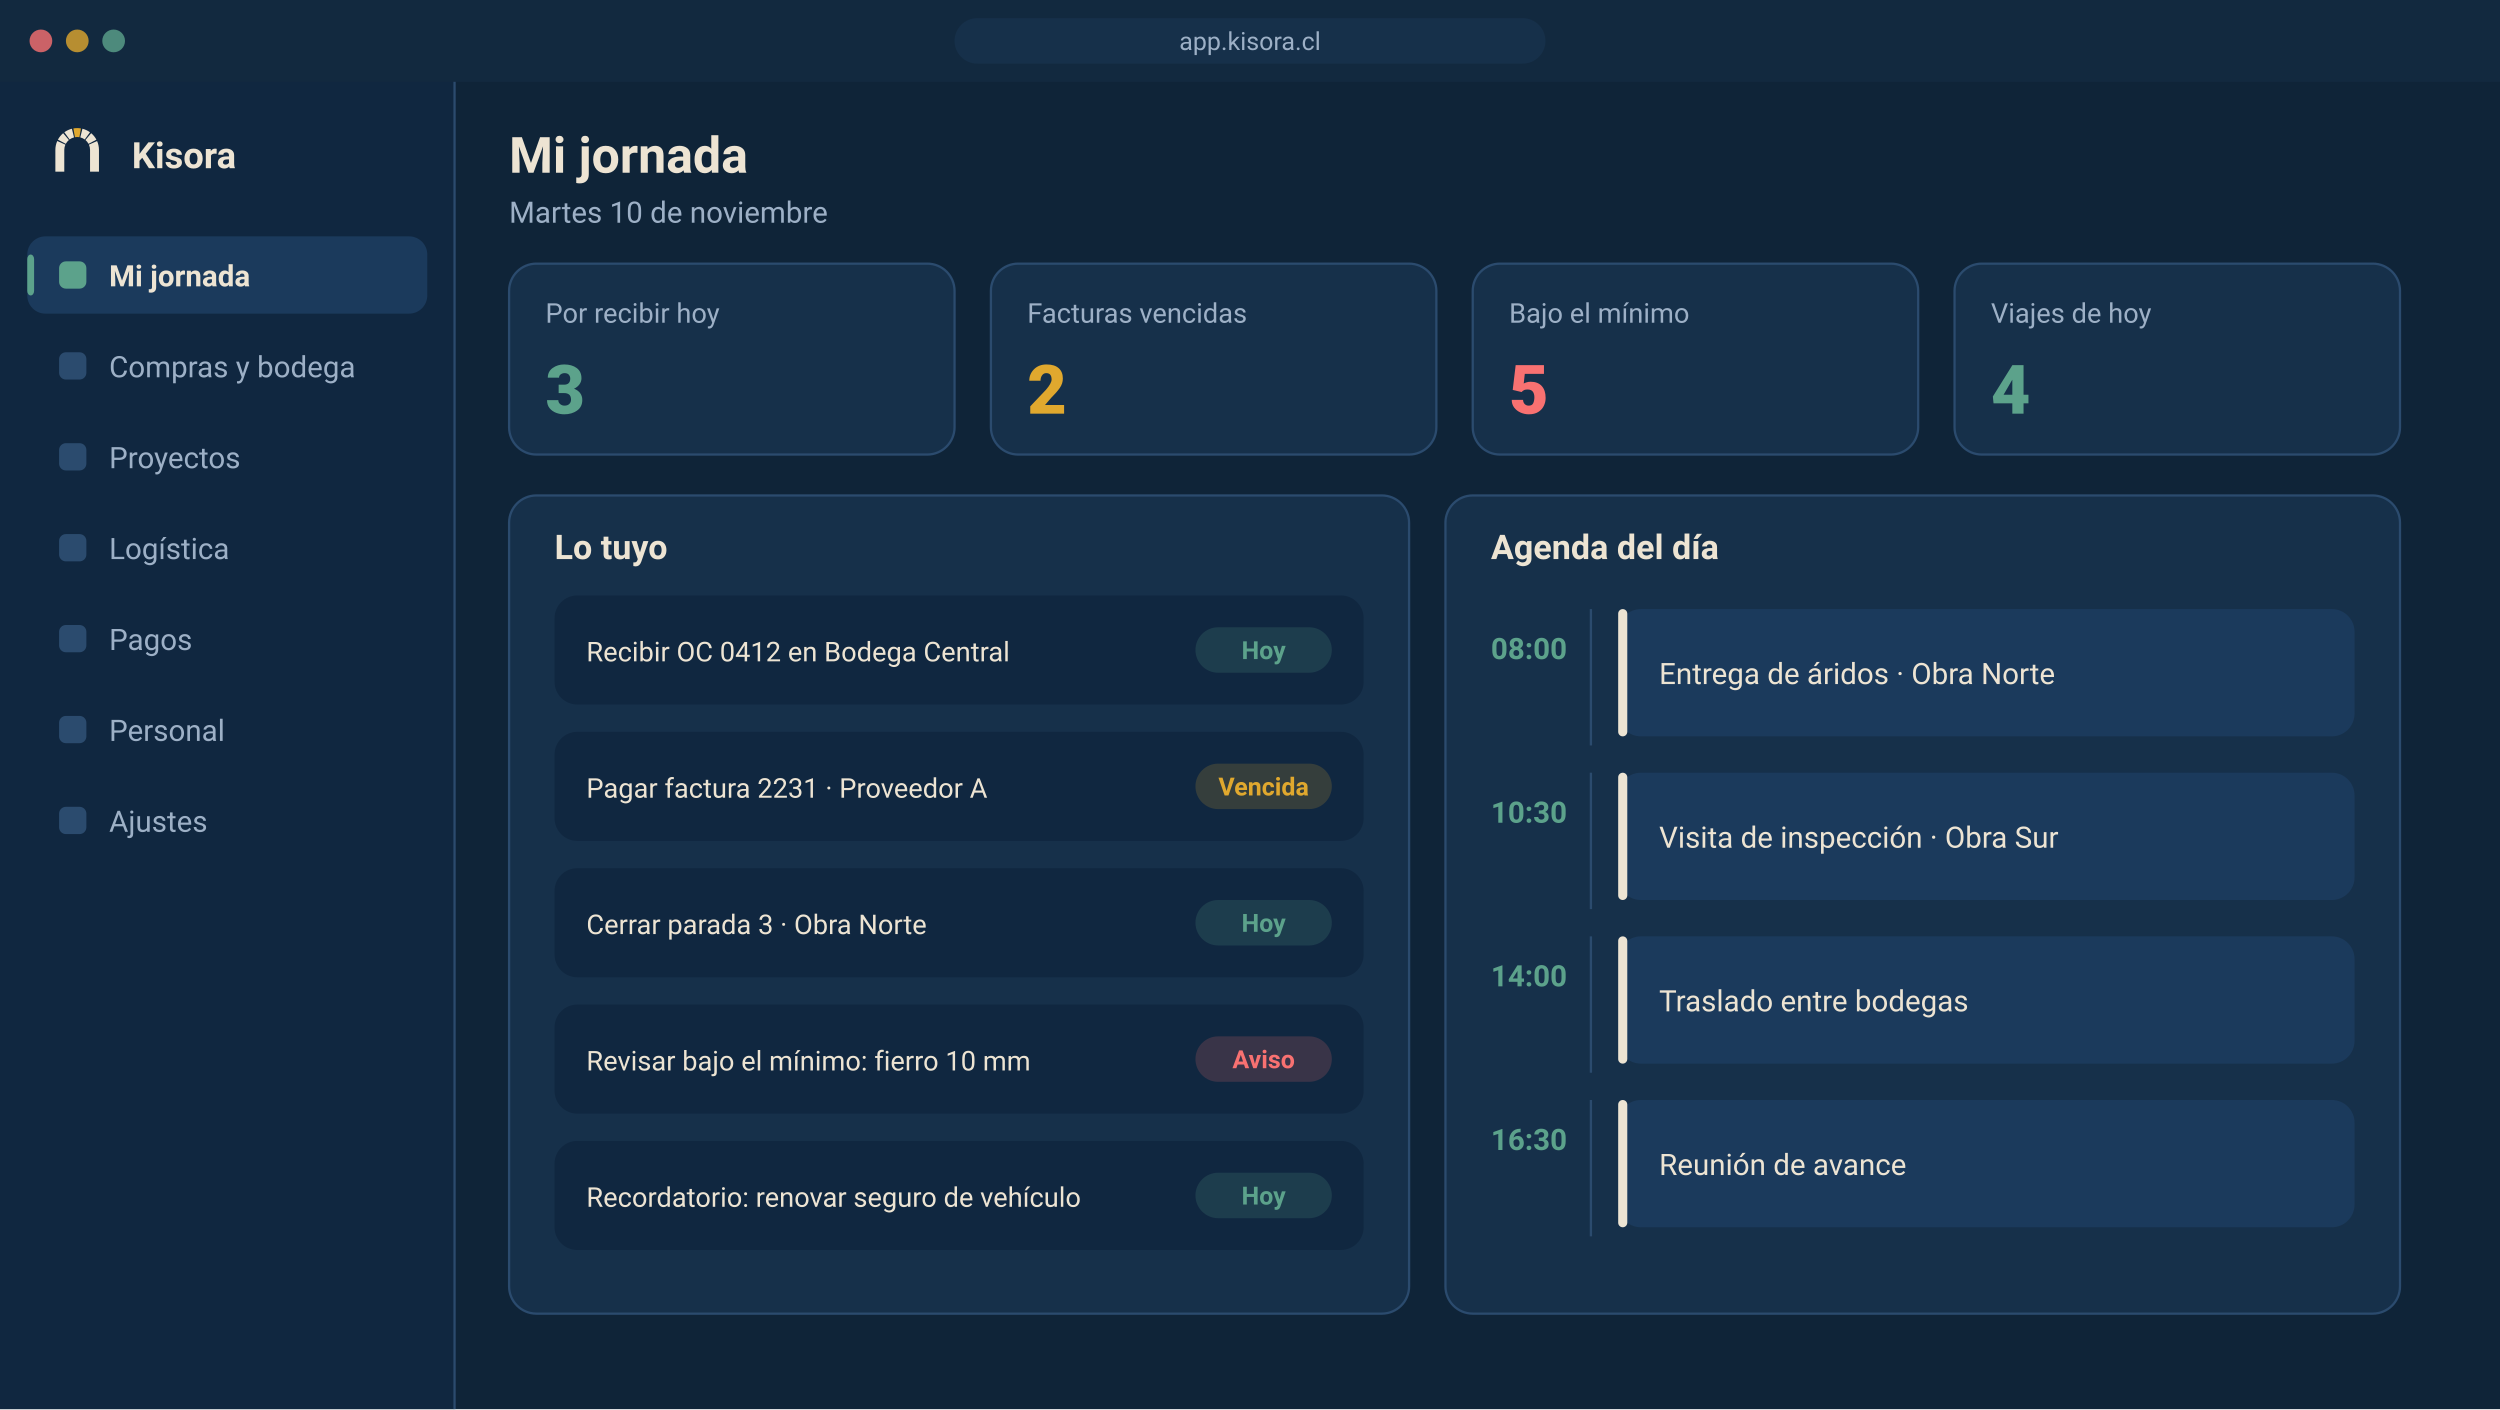
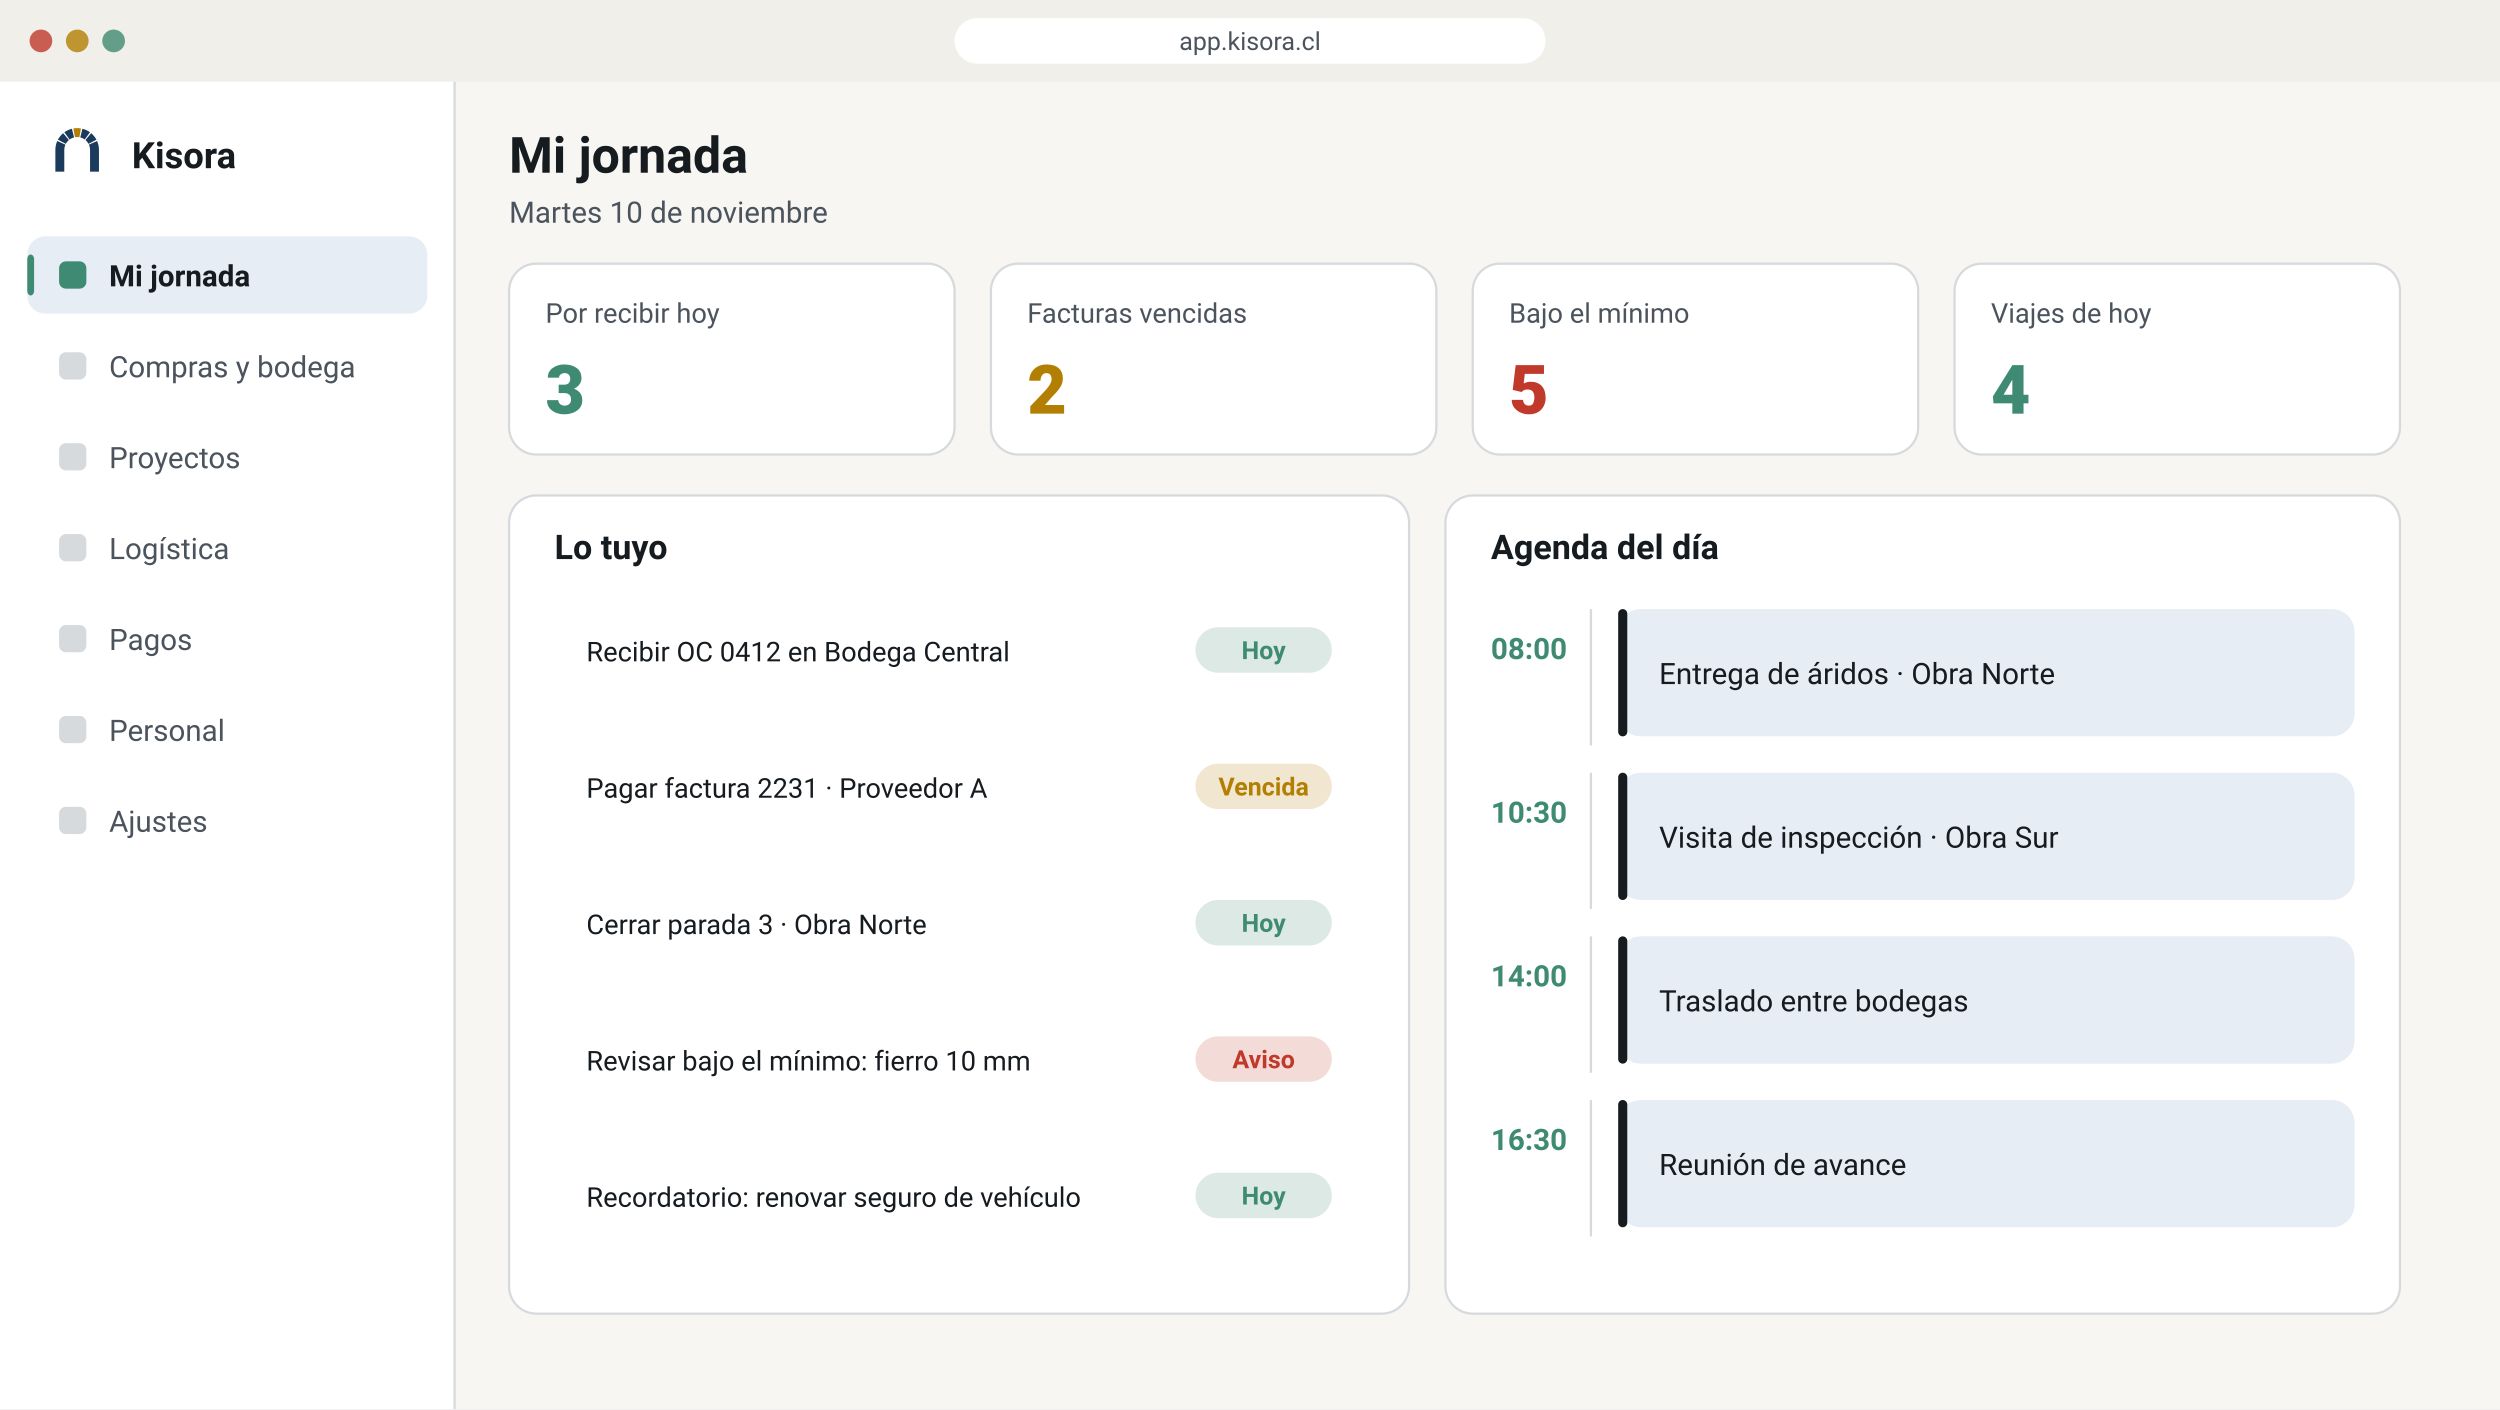
<svg xmlns="http://www.w3.org/2000/svg" viewBox="0 0 1100 620" width="1100" height="620">
-   <rect x="0" y="0" width="1100" height="620" rx="0" fill="#0F2438" />
-   <rect x="0" y="0" width="1100" height="36" rx="0" fill="#12293F" />
-   <circle cx="18" cy="18" r="5" fill="#F87171" fill-opacity=".8" />
-   <circle cx="34" cy="18" r="5" fill="#E0A82E" fill-opacity=".8" />
-   <circle cx="50" cy="18" r="5" fill="#5CA28B" fill-opacity=".8" />
-   <rect x="420" y="8" width="260" height="20" rx="10" fill="#16304A" />
-   <text x="550" y="22" font-size="11" fill="#9DB0C6" font-weight="400" text-anchor="middle" font-family="'Segoe UI',Roboto,Helvetica,Arial,sans-serif">app.kisora.cl</text>
-   <rect x="0" y="36" width="200" height="584" rx="0" fill="#102740" />
-   <line x1="200" y1="36" x2="200" y2="620" stroke="#2B4B6E" />
+   <rect x="0" y="0" width="1100" height="620" rx="0" fill="#F7F6F3" />
+   <rect x="0" y="0" width="1100" height="36" rx="0" fill="#F1EFEA" />
+   <circle cx="18" cy="18" r="5" fill="#C0392B" fill-opacity=".8" />
+   <circle cx="34" cy="18" r="5" fill="#B27F02" fill-opacity=".8" />
+   <circle cx="50" cy="18" r="5" fill="#3F8A72" fill-opacity=".8" />
+   <rect x="420" y="8" width="260" height="20" rx="10" fill="#FFFFFF" />
+   <text x="550" y="22" font-size="11" fill="#4B535D" font-weight="400" text-anchor="middle" font-family="'Segoe UI',Roboto,Helvetica,Arial,sans-serif">app.kisora.cl</text>
+   <rect x="0" y="36" width="200" height="584" rx="0" fill="#FFFFFF" />
+   <line x1="200" y1="36" x2="200" y2="620" stroke="#D6DADC" />
  <g transform="translate(20 52) scale(.109)">
-     <path fill="#E0A82E" d="M112.72 41.34A88 88 0 0 1 143.28 41.34L137.03 76.79A52 52 0 0 0 118.97 76.79Z" />
-     <path fill="#EDE4D3" d="M208.39 92.21A88 88 0 0 1 216 128L216 216L180 216L180 128A52 52 0 0 0 175.5 106.85Z" />
-     <path fill="#EDE4D3" d="M184.57 60.59A88 88 0 0 1 205.7 86.69L173.91 103.59A52 52 0 0 0 161.42 88.17Z" />
-     <path fill="#EDE4D3" d="M149.29 42.61A88 88 0 0 1 179.73 56.81L158.56 85.93A52 52 0 0 0 140.58 77.54Z" />
-     <path fill="#EDE4D3" d="M47.61 92.21A88 88 0 0 0 40 128L40 216L76 216L76 128A52 52 0 0 1 80.5 106.85Z" />
-     <path fill="#EDE4D3" d="M71.43 60.59A88 88 0 0 0 50.3 86.69L82.09 103.59A52 52 0 0 1 94.58 88.17Z" />
-     <path fill="#EDE4D3" d="M106.71 42.61A88 88 0 0 0 76.27 56.81L97.44 85.93A52 52 0 0 1 115.42 77.54Z" />
+     <path fill="#B27F02" d="M112.72 41.34A88 88 0 0 1 143.28 41.34L137.03 76.79A52 52 0 0 0 118.97 76.79Z" />
+     <path fill="#1B3A5C" d="M208.39 92.21A88 88 0 0 1 216 128L216 216L180 216L180 128A52 52 0 0 0 175.5 106.85Z" />
+     <path fill="#1B3A5C" d="M184.57 60.59A88 88 0 0 1 205.7 86.69L173.91 103.59A52 52 0 0 0 161.42 88.17Z" />
+     <path fill="#1B3A5C" d="M149.29 42.61A88 88 0 0 1 179.73 56.81L158.56 85.93A52 52 0 0 0 140.58 77.54Z" />
+     <path fill="#1B3A5C" d="M47.61 92.21A88 88 0 0 0 40 128L40 216L76 216L76 128A52 52 0 0 1 80.5 106.85Z" />
+     <path fill="#1B3A5C" d="M71.43 60.59A88 88 0 0 0 50.3 86.69L82.09 103.59A52 52 0 0 1 94.58 88.17Z" />
+     <path fill="#1B3A5C" d="M106.71 42.61A88 88 0 0 0 76.27 56.81L97.44 85.93A52 52 0 0 1 115.42 77.54Z" />
  </g>
-   <text x="58" y="74" font-size="16" fill="#EDE4D3" font-weight="700" text-anchor="start" font-family="'Segoe UI',Roboto,Helvetica,Arial,sans-serif">Kisora</text>
-   <rect x="12" y="104" width="176" height="34" rx="8" fill="#1B3A5C" />
-   <rect x="12" y="112" width="3" height="18" rx="2" fill="#5CA28B" />
-   <rect x="26" y="115" width="12" height="12" rx="3" fill="#5CA28B" />
-   <text x="48" y="126" font-size="13" fill="#EDE4D3" font-weight="600" text-anchor="start" font-family="'Segoe UI',Roboto,Helvetica,Arial,sans-serif">Mi jornada</text>
-   <rect x="26" y="155" width="12" height="12" rx="3" fill="#2B4B6E" />
-   <text x="48" y="166" font-size="13" fill="#9DB0C6" font-weight="400" text-anchor="start" font-family="'Segoe UI',Roboto,Helvetica,Arial,sans-serif">Compras y bodega</text>
-   <rect x="26" y="195" width="12" height="12" rx="3" fill="#2B4B6E" />
-   <text x="48" y="206" font-size="13" fill="#9DB0C6" font-weight="400" text-anchor="start" font-family="'Segoe UI',Roboto,Helvetica,Arial,sans-serif">Proyectos</text>
-   <rect x="26" y="235" width="12" height="12" rx="3" fill="#2B4B6E" />
-   <text x="48" y="246" font-size="13" fill="#9DB0C6" font-weight="400" text-anchor="start" font-family="'Segoe UI',Roboto,Helvetica,Arial,sans-serif">Logística</text>
-   <rect x="26" y="275" width="12" height="12" rx="3" fill="#2B4B6E" />
-   <text x="48" y="286" font-size="13" fill="#9DB0C6" font-weight="400" text-anchor="start" font-family="'Segoe UI',Roboto,Helvetica,Arial,sans-serif">Pagos</text>
-   <rect x="26" y="315" width="12" height="12" rx="3" fill="#2B4B6E" />
-   <text x="48" y="326" font-size="13" fill="#9DB0C6" font-weight="400" text-anchor="start" font-family="'Segoe UI',Roboto,Helvetica,Arial,sans-serif">Personal</text>
-   <rect x="26" y="355" width="12" height="12" rx="3" fill="#2B4B6E" />
-   <text x="48" y="366" font-size="13" fill="#9DB0C6" font-weight="400" text-anchor="start" font-family="'Segoe UI',Roboto,Helvetica,Arial,sans-serif">Ajustes</text>
-   <text x="224" y="76" font-size="22" fill="#EDE4D3" font-weight="700" text-anchor="start" font-family="'Segoe UI',Roboto,Helvetica,Arial,sans-serif">Mi jornada</text>
-   <text x="224" y="98" font-size="13" fill="#9DB0C6" font-weight="400" text-anchor="start" font-family="'Segoe UI',Roboto,Helvetica,Arial,sans-serif">Martes 10 de noviembre</text>
-   <rect x="224" y="116" width="196" height="84" rx="12" fill="#16304A" stroke="#2B4B6E" />
-   <text x="240" y="142" font-size="12" fill="#9DB0C6" font-weight="400" text-anchor="start" font-family="'Segoe UI',Roboto,Helvetica,Arial,sans-serif">Por recibir hoy</text>
-   <text x="240" y="182" font-size="30" fill="#5CA28B" font-weight="800" text-anchor="start" font-family="'Segoe UI',Roboto,Helvetica,Arial,sans-serif">3</text>
-   <rect x="436" y="116" width="196" height="84" rx="12" fill="#16304A" stroke="#2B4B6E" />
-   <text x="452" y="142" font-size="12" fill="#9DB0C6" font-weight="400" text-anchor="start" font-family="'Segoe UI',Roboto,Helvetica,Arial,sans-serif">Facturas vencidas</text>
-   <text x="452" y="182" font-size="30" fill="#E0A82E" font-weight="800" text-anchor="start" font-family="'Segoe UI',Roboto,Helvetica,Arial,sans-serif">2</text>
-   <rect x="648" y="116" width="196" height="84" rx="12" fill="#16304A" stroke="#2B4B6E" />
-   <text x="664" y="142" font-size="12" fill="#9DB0C6" font-weight="400" text-anchor="start" font-family="'Segoe UI',Roboto,Helvetica,Arial,sans-serif">Bajo el mínimo</text>
-   <text x="664" y="182" font-size="30" fill="#F87171" font-weight="800" text-anchor="start" font-family="'Segoe UI',Roboto,Helvetica,Arial,sans-serif">5</text>
-   <rect x="860" y="116" width="196" height="84" rx="12" fill="#16304A" stroke="#2B4B6E" />
-   <text x="876" y="142" font-size="12" fill="#9DB0C6" font-weight="400" text-anchor="start" font-family="'Segoe UI',Roboto,Helvetica,Arial,sans-serif">Viajes de hoy</text>
-   <text x="876" y="182" font-size="30" fill="#5CA28B" font-weight="800" text-anchor="start" font-family="'Segoe UI',Roboto,Helvetica,Arial,sans-serif">4</text>
-   <rect x="224" y="218" width="396" height="360" rx="12" fill="#16304A" stroke="#2B4B6E" />
-   <text x="244" y="246" font-size="15" fill="#EDE4D3" font-weight="700" text-anchor="start" font-family="'Segoe UI',Roboto,Helvetica,Arial,sans-serif">Lo tuyo</text>
-   <rect x="244" y="262" width="356" height="48" rx="10" fill="#102740" />
-   <text x="258" y="291" font-size="12" fill="#EDE4D3" font-weight="400" text-anchor="start" font-family="'Segoe UI',Roboto,Helvetica,Arial,sans-serif">Recibir OC 0412 en Bodega Central</text>
-   <rect x="526" y="276" width="60" height="20" rx="10" fill="#5CA28B" fill-opacity=".18" />
-   <text x="556.0" y="290" font-size="11" fill="#5CA28B" font-weight="600" text-anchor="middle" font-family="'Segoe UI',Roboto,Helvetica,Arial,sans-serif">Hoy</text>
-   <rect x="244" y="322" width="356" height="48" rx="10" fill="#102740" />
-   <text x="258" y="351" font-size="12" fill="#EDE4D3" font-weight="400" text-anchor="start" font-family="'Segoe UI',Roboto,Helvetica,Arial,sans-serif">Pagar factura 2231 · Proveedor A</text>
-   <rect x="526" y="336" width="60" height="20" rx="10" fill="#E0A82E" fill-opacity=".18" />
-   <text x="556.0" y="350" font-size="11" fill="#E0A82E" font-weight="600" text-anchor="middle" font-family="'Segoe UI',Roboto,Helvetica,Arial,sans-serif">Vencida</text>
-   <rect x="244" y="382" width="356" height="48" rx="10" fill="#102740" />
-   <text x="258" y="411" font-size="12" fill="#EDE4D3" font-weight="400" text-anchor="start" font-family="'Segoe UI',Roboto,Helvetica,Arial,sans-serif">Cerrar parada 3 · Obra Norte</text>
-   <rect x="526" y="396" width="60" height="20" rx="10" fill="#5CA28B" fill-opacity=".18" />
-   <text x="556.0" y="410" font-size="11" fill="#5CA28B" font-weight="600" text-anchor="middle" font-family="'Segoe UI',Roboto,Helvetica,Arial,sans-serif">Hoy</text>
-   <rect x="244" y="442" width="356" height="48" rx="10" fill="#102740" />
-   <text x="258" y="471" font-size="12" fill="#EDE4D3" font-weight="400" text-anchor="start" font-family="'Segoe UI',Roboto,Helvetica,Arial,sans-serif">Revisar bajo el mínimo: fierro 10 mm</text>
-   <rect x="526" y="456" width="60" height="20" rx="10" fill="#F87171" fill-opacity=".18" />
-   <text x="556.0" y="470" font-size="11" fill="#F87171" font-weight="600" text-anchor="middle" font-family="'Segoe UI',Roboto,Helvetica,Arial,sans-serif">Aviso</text>
-   <rect x="244" y="502" width="356" height="48" rx="10" fill="#102740" />
-   <text x="258" y="531" font-size="12" fill="#EDE4D3" font-weight="400" text-anchor="start" font-family="'Segoe UI',Roboto,Helvetica,Arial,sans-serif">Recordatorio: renovar seguro de vehículo</text>
-   <rect x="526" y="516" width="60" height="20" rx="10" fill="#5CA28B" fill-opacity=".18" />
-   <text x="556.0" y="530" font-size="11" fill="#5CA28B" font-weight="600" text-anchor="middle" font-family="'Segoe UI',Roboto,Helvetica,Arial,sans-serif">Hoy</text>
-   <rect x="636" y="218" width="420" height="360" rx="12" fill="#16304A" stroke="#2B4B6E" />
-   <text x="656" y="246" font-size="15" fill="#EDE4D3" font-weight="700" text-anchor="start" font-family="'Segoe UI',Roboto,Helvetica,Arial,sans-serif">Agenda del día</text>
-   <line x1="700" y1="268" x2="700" y2="328" stroke="#2B4B6E" />
-   <text x="656" y="290" font-size="13" fill="#5CA28B" font-weight="700" text-anchor="start" font-family="'Segoe UI',Roboto,Helvetica,Arial,sans-serif">08:00</text>
-   <rect x="712" y="268" width="324" height="56" rx="10" fill="#1B3A5C" />
-   <rect x="712" y="268" width="4" height="56" rx="2" fill="#EDE4D3" />
-   <text x="730" y="301" font-size="13" fill="#EDE4D3" font-weight="400" text-anchor="start" font-family="'Segoe UI',Roboto,Helvetica,Arial,sans-serif">Entrega de áridos · Obra Norte</text>
-   <line x1="700" y1="340" x2="700" y2="400" stroke="#2B4B6E" />
-   <text x="656" y="362" font-size="13" fill="#5CA28B" font-weight="700" text-anchor="start" font-family="'Segoe UI',Roboto,Helvetica,Arial,sans-serif">10:30</text>
-   <rect x="712" y="340" width="324" height="56" rx="10" fill="#1B3A5C" />
-   <rect x="712" y="340" width="4" height="56" rx="2" fill="#EDE4D3" />
-   <text x="730" y="373" font-size="13" fill="#EDE4D3" font-weight="400" text-anchor="start" font-family="'Segoe UI',Roboto,Helvetica,Arial,sans-serif">Visita de inspección · Obra Sur</text>
-   <line x1="700" y1="412" x2="700" y2="472" stroke="#2B4B6E" />
-   <text x="656" y="434" font-size="13" fill="#5CA28B" font-weight="700" text-anchor="start" font-family="'Segoe UI',Roboto,Helvetica,Arial,sans-serif">14:00</text>
-   <rect x="712" y="412" width="324" height="56" rx="10" fill="#1B3A5C" />
-   <rect x="712" y="412" width="4" height="56" rx="2" fill="#EDE4D3" />
-   <text x="730" y="445" font-size="13" fill="#EDE4D3" font-weight="400" text-anchor="start" font-family="'Segoe UI',Roboto,Helvetica,Arial,sans-serif">Traslado entre bodegas</text>
-   <line x1="700" y1="484" x2="700" y2="544" stroke="#2B4B6E" />
-   <text x="656" y="506" font-size="13" fill="#5CA28B" font-weight="700" text-anchor="start" font-family="'Segoe UI',Roboto,Helvetica,Arial,sans-serif">16:30</text>
-   <rect x="712" y="484" width="324" height="56" rx="10" fill="#1B3A5C" />
-   <rect x="712" y="484" width="4" height="56" rx="2" fill="#EDE4D3" />
-   <text x="730" y="517" font-size="13" fill="#EDE4D3" font-weight="400" text-anchor="start" font-family="'Segoe UI',Roboto,Helvetica,Arial,sans-serif">Reunión de avance</text>
+   <text x="58" y="74" font-size="16" fill="#161B20" font-weight="700" text-anchor="start" font-family="'Segoe UI',Roboto,Helvetica,Arial,sans-serif">Kisora</text>
+   <rect x="12" y="104" width="176" height="34" rx="8" fill="#E6EDF5" />
+   <rect x="12" y="112" width="3" height="18" rx="2" fill="#3F8A72" />
+   <rect x="26" y="115" width="12" height="12" rx="3" fill="#3F8A72" />
+   <text x="48" y="126" font-size="13" fill="#161B20" font-weight="600" text-anchor="start" font-family="'Segoe UI',Roboto,Helvetica,Arial,sans-serif">Mi jornada</text>
+   <rect x="26" y="155" width="12" height="12" rx="3" fill="#D6DADC" />
+   <text x="48" y="166" font-size="13" fill="#4B535D" font-weight="400" text-anchor="start" font-family="'Segoe UI',Roboto,Helvetica,Arial,sans-serif">Compras y bodega</text>
+   <rect x="26" y="195" width="12" height="12" rx="3" fill="#D6DADC" />
+   <text x="48" y="206" font-size="13" fill="#4B535D" font-weight="400" text-anchor="start" font-family="'Segoe UI',Roboto,Helvetica,Arial,sans-serif">Proyectos</text>
+   <rect x="26" y="235" width="12" height="12" rx="3" fill="#D6DADC" />
+   <text x="48" y="246" font-size="13" fill="#4B535D" font-weight="400" text-anchor="start" font-family="'Segoe UI',Roboto,Helvetica,Arial,sans-serif">Logística</text>
+   <rect x="26" y="275" width="12" height="12" rx="3" fill="#D6DADC" />
+   <text x="48" y="286" font-size="13" fill="#4B535D" font-weight="400" text-anchor="start" font-family="'Segoe UI',Roboto,Helvetica,Arial,sans-serif">Pagos</text>
+   <rect x="26" y="315" width="12" height="12" rx="3" fill="#D6DADC" />
+   <text x="48" y="326" font-size="13" fill="#4B535D" font-weight="400" text-anchor="start" font-family="'Segoe UI',Roboto,Helvetica,Arial,sans-serif">Personal</text>
+   <rect x="26" y="355" width="12" height="12" rx="3" fill="#D6DADC" />
+   <text x="48" y="366" font-size="13" fill="#4B535D" font-weight="400" text-anchor="start" font-family="'Segoe UI',Roboto,Helvetica,Arial,sans-serif">Ajustes</text>
+   <text x="224" y="76" font-size="22" fill="#161B20" font-weight="700" text-anchor="start" font-family="'Segoe UI',Roboto,Helvetica,Arial,sans-serif">Mi jornada</text>
+   <text x="224" y="98" font-size="13" fill="#4B535D" font-weight="400" text-anchor="start" font-family="'Segoe UI',Roboto,Helvetica,Arial,sans-serif">Martes 10 de noviembre</text>
+   <rect x="224" y="116" width="196" height="84" rx="12" fill="#FFFFFF" stroke="#D6DADC" />
+   <text x="240" y="142" font-size="12" fill="#4B535D" font-weight="400" text-anchor="start" font-family="'Segoe UI',Roboto,Helvetica,Arial,sans-serif">Por recibir hoy</text>
+   <text x="240" y="182" font-size="30" fill="#3F8A72" font-weight="800" text-anchor="start" font-family="'Segoe UI',Roboto,Helvetica,Arial,sans-serif">3</text>
+   <rect x="436" y="116" width="196" height="84" rx="12" fill="#FFFFFF" stroke="#D6DADC" />
+   <text x="452" y="142" font-size="12" fill="#4B535D" font-weight="400" text-anchor="start" font-family="'Segoe UI',Roboto,Helvetica,Arial,sans-serif">Facturas vencidas</text>
+   <text x="452" y="182" font-size="30" fill="#B27F02" font-weight="800" text-anchor="start" font-family="'Segoe UI',Roboto,Helvetica,Arial,sans-serif">2</text>
+   <rect x="648" y="116" width="196" height="84" rx="12" fill="#FFFFFF" stroke="#D6DADC" />
+   <text x="664" y="142" font-size="12" fill="#4B535D" font-weight="400" text-anchor="start" font-family="'Segoe UI',Roboto,Helvetica,Arial,sans-serif">Bajo el mínimo</text>
+   <text x="664" y="182" font-size="30" fill="#C0392B" font-weight="800" text-anchor="start" font-family="'Segoe UI',Roboto,Helvetica,Arial,sans-serif">5</text>
+   <rect x="860" y="116" width="196" height="84" rx="12" fill="#FFFFFF" stroke="#D6DADC" />
+   <text x="876" y="142" font-size="12" fill="#4B535D" font-weight="400" text-anchor="start" font-family="'Segoe UI',Roboto,Helvetica,Arial,sans-serif">Viajes de hoy</text>
+   <text x="876" y="182" font-size="30" fill="#3F8A72" font-weight="800" text-anchor="start" font-family="'Segoe UI',Roboto,Helvetica,Arial,sans-serif">4</text>
+   <rect x="224" y="218" width="396" height="360" rx="12" fill="#FFFFFF" stroke="#D6DADC" />
+   <text x="244" y="246" font-size="15" fill="#161B20" font-weight="700" text-anchor="start" font-family="'Segoe UI',Roboto,Helvetica,Arial,sans-serif">Lo tuyo</text>
+   <rect x="244" y="262" width="356" height="48" rx="10" fill="#FFFFFF" />
+   <text x="258" y="291" font-size="12" fill="#161B20" font-weight="400" text-anchor="start" font-family="'Segoe UI',Roboto,Helvetica,Arial,sans-serif">Recibir OC 0412 en Bodega Central</text>
+   <rect x="526" y="276" width="60" height="20" rx="10" fill="#3F8A72" fill-opacity=".18" />
+   <text x="556.0" y="290" font-size="11" fill="#3F8A72" font-weight="600" text-anchor="middle" font-family="'Segoe UI',Roboto,Helvetica,Arial,sans-serif">Hoy</text>
+   <rect x="244" y="322" width="356" height="48" rx="10" fill="#FFFFFF" />
+   <text x="258" y="351" font-size="12" fill="#161B20" font-weight="400" text-anchor="start" font-family="'Segoe UI',Roboto,Helvetica,Arial,sans-serif">Pagar factura 2231 · Proveedor A</text>
+   <rect x="526" y="336" width="60" height="20" rx="10" fill="#B27F02" fill-opacity=".18" />
+   <text x="556.0" y="350" font-size="11" fill="#B27F02" font-weight="600" text-anchor="middle" font-family="'Segoe UI',Roboto,Helvetica,Arial,sans-serif">Vencida</text>
+   <rect x="244" y="382" width="356" height="48" rx="10" fill="#FFFFFF" />
+   <text x="258" y="411" font-size="12" fill="#161B20" font-weight="400" text-anchor="start" font-family="'Segoe UI',Roboto,Helvetica,Arial,sans-serif">Cerrar parada 3 · Obra Norte</text>
+   <rect x="526" y="396" width="60" height="20" rx="10" fill="#3F8A72" fill-opacity=".18" />
+   <text x="556.0" y="410" font-size="11" fill="#3F8A72" font-weight="600" text-anchor="middle" font-family="'Segoe UI',Roboto,Helvetica,Arial,sans-serif">Hoy</text>
+   <rect x="244" y="442" width="356" height="48" rx="10" fill="#FFFFFF" />
+   <text x="258" y="471" font-size="12" fill="#161B20" font-weight="400" text-anchor="start" font-family="'Segoe UI',Roboto,Helvetica,Arial,sans-serif">Revisar bajo el mínimo: fierro 10 mm</text>
+   <rect x="526" y="456" width="60" height="20" rx="10" fill="#C0392B" fill-opacity=".18" />
+   <text x="556.0" y="470" font-size="11" fill="#C0392B" font-weight="600" text-anchor="middle" font-family="'Segoe UI',Roboto,Helvetica,Arial,sans-serif">Aviso</text>
+   <rect x="244" y="502" width="356" height="48" rx="10" fill="#FFFFFF" />
+   <text x="258" y="531" font-size="12" fill="#161B20" font-weight="400" text-anchor="start" font-family="'Segoe UI',Roboto,Helvetica,Arial,sans-serif">Recordatorio: renovar seguro de vehículo</text>
+   <rect x="526" y="516" width="60" height="20" rx="10" fill="#3F8A72" fill-opacity=".18" />
+   <text x="556.0" y="530" font-size="11" fill="#3F8A72" font-weight="600" text-anchor="middle" font-family="'Segoe UI',Roboto,Helvetica,Arial,sans-serif">Hoy</text>
+   <rect x="636" y="218" width="420" height="360" rx="12" fill="#FFFFFF" stroke="#D6DADC" />
+   <text x="656" y="246" font-size="15" fill="#161B20" font-weight="700" text-anchor="start" font-family="'Segoe UI',Roboto,Helvetica,Arial,sans-serif">Agenda del día</text>
+   <line x1="700" y1="268" x2="700" y2="328" stroke="#D6DADC" />
+   <text x="656" y="290" font-size="13" fill="#3F8A72" font-weight="700" text-anchor="start" font-family="'Segoe UI',Roboto,Helvetica,Arial,sans-serif">08:00</text>
+   <rect x="712" y="268" width="324" height="56" rx="10" fill="#E6EDF5" />
+   <rect x="712" y="268" width="4" height="56" rx="2" fill="#161B20" />
+   <text x="730" y="301" font-size="13" fill="#161B20" font-weight="400" text-anchor="start" font-family="'Segoe UI',Roboto,Helvetica,Arial,sans-serif">Entrega de áridos · Obra Norte</text>
+   <line x1="700" y1="340" x2="700" y2="400" stroke="#D6DADC" />
+   <text x="656" y="362" font-size="13" fill="#3F8A72" font-weight="700" text-anchor="start" font-family="'Segoe UI',Roboto,Helvetica,Arial,sans-serif">10:30</text>
+   <rect x="712" y="340" width="324" height="56" rx="10" fill="#E6EDF5" />
+   <rect x="712" y="340" width="4" height="56" rx="2" fill="#161B20" />
+   <text x="730" y="373" font-size="13" fill="#161B20" font-weight="400" text-anchor="start" font-family="'Segoe UI',Roboto,Helvetica,Arial,sans-serif">Visita de inspección · Obra Sur</text>
+   <line x1="700" y1="412" x2="700" y2="472" stroke="#D6DADC" />
+   <text x="656" y="434" font-size="13" fill="#3F8A72" font-weight="700" text-anchor="start" font-family="'Segoe UI',Roboto,Helvetica,Arial,sans-serif">14:00</text>
+   <rect x="712" y="412" width="324" height="56" rx="10" fill="#E6EDF5" />
+   <rect x="712" y="412" width="4" height="56" rx="2" fill="#161B20" />
+   <text x="730" y="445" font-size="13" fill="#161B20" font-weight="400" text-anchor="start" font-family="'Segoe UI',Roboto,Helvetica,Arial,sans-serif">Traslado entre bodegas</text>
+   <line x1="700" y1="484" x2="700" y2="544" stroke="#D6DADC" />
+   <text x="656" y="506" font-size="13" fill="#3F8A72" font-weight="700" text-anchor="start" font-family="'Segoe UI',Roboto,Helvetica,Arial,sans-serif">16:30</text>
+   <rect x="712" y="484" width="324" height="56" rx="10" fill="#E6EDF5" />
+   <rect x="712" y="484" width="4" height="56" rx="2" fill="#161B20" />
+   <text x="730" y="517" font-size="13" fill="#161B20" font-weight="400" text-anchor="start" font-family="'Segoe UI',Roboto,Helvetica,Arial,sans-serif">Reunión de avance</text>
</svg>
